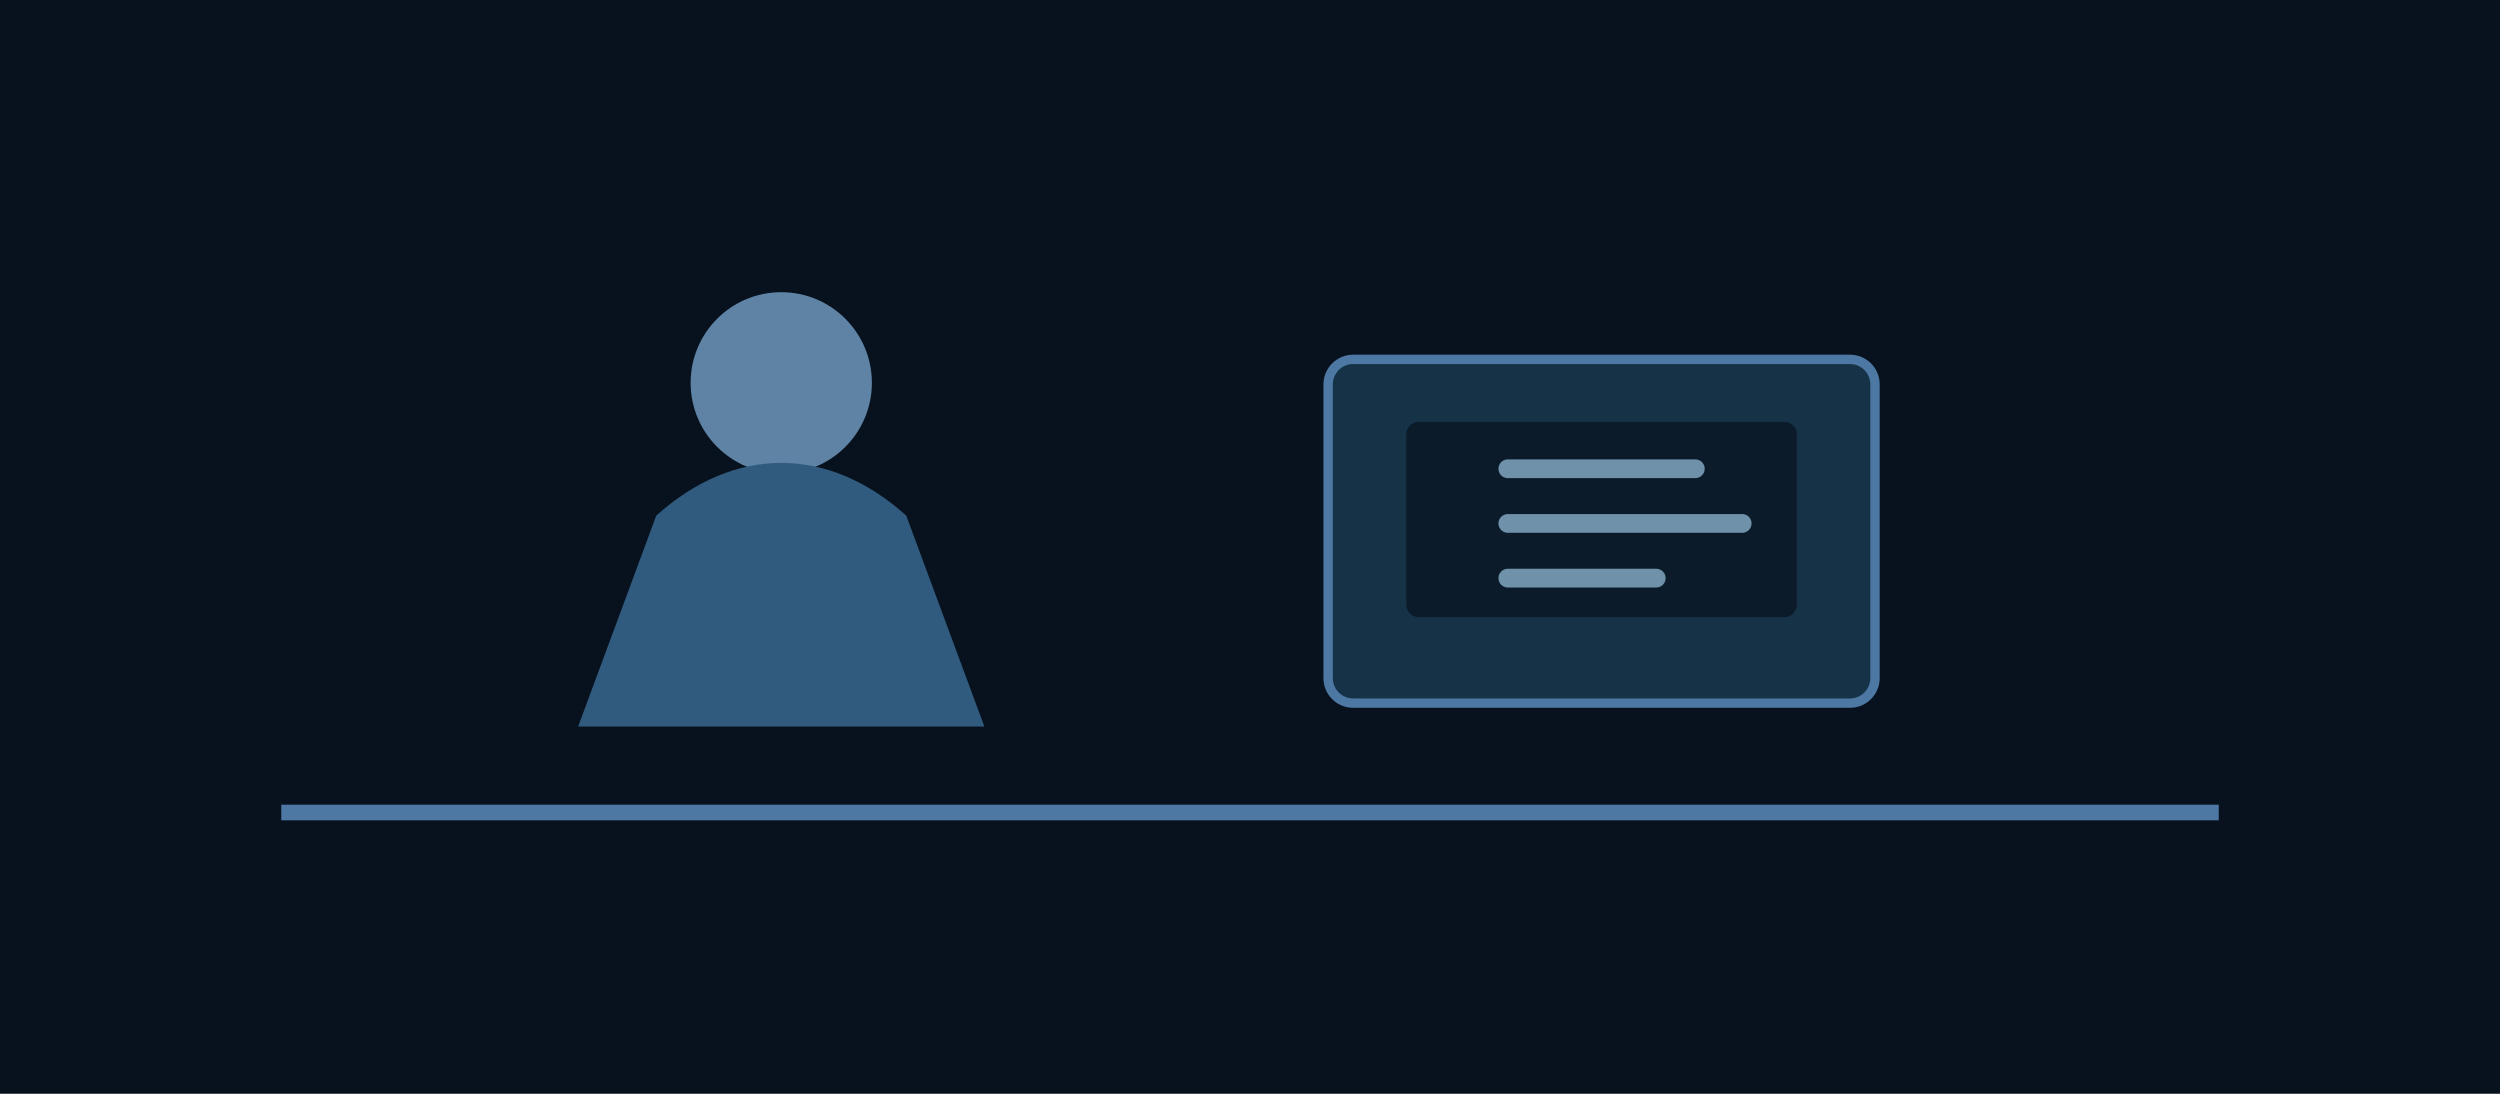
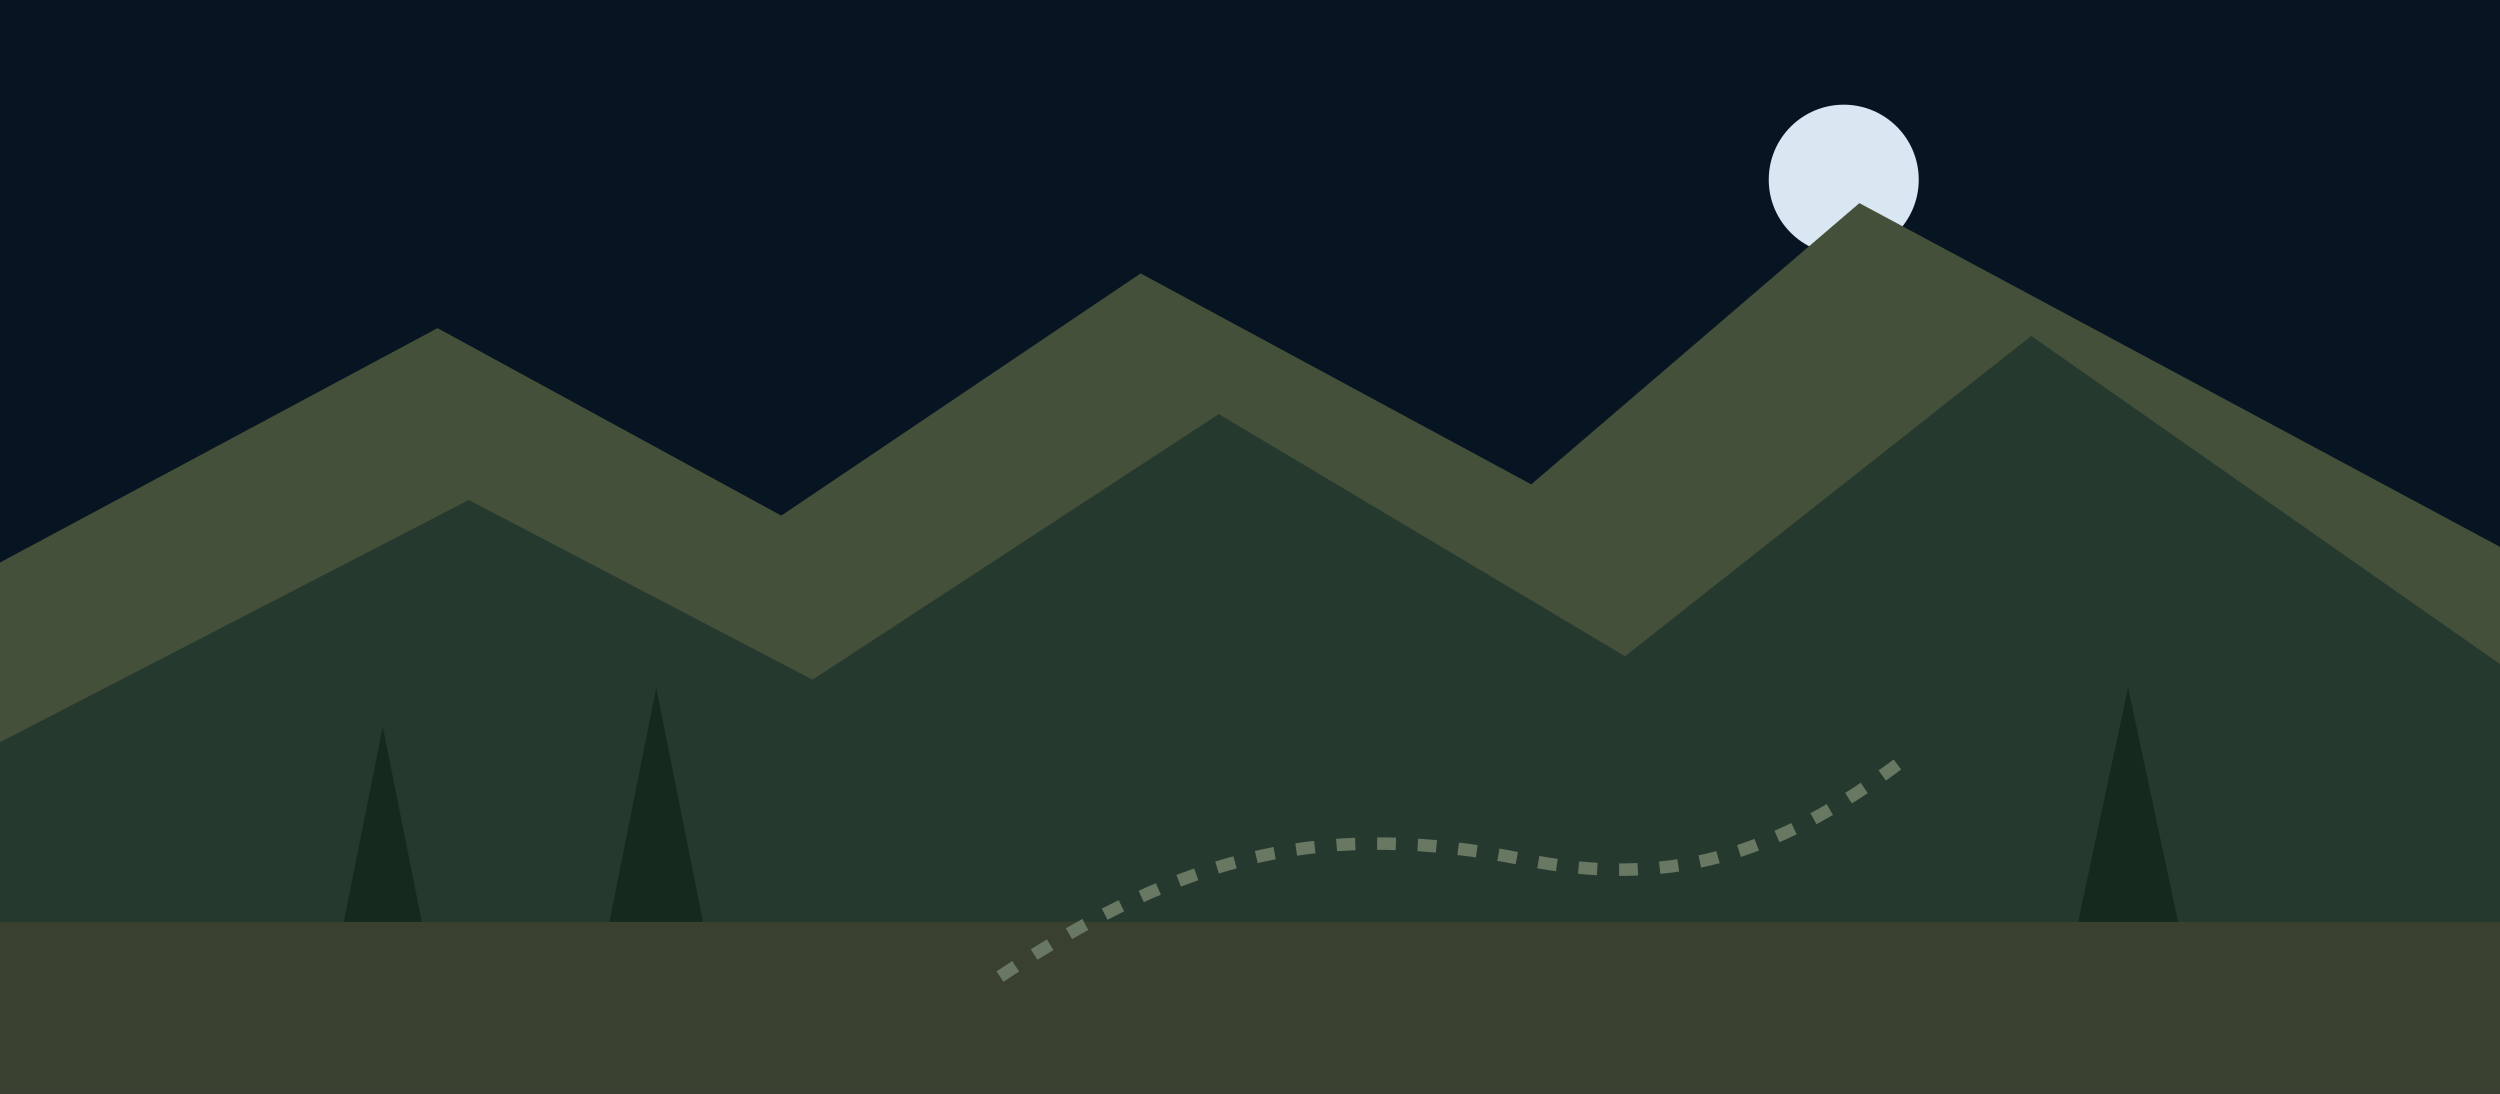
<svg xmlns="http://www.w3.org/2000/svg" viewBox="0 0 1600 700">
-   <rect width="1600" height="700" fill="#07121e" />
-   <path d="M180 520h1240" stroke="#4d78a3" stroke-width="10" />
-   <circle cx="500" cy="245" r="58" fill="#5f83a5" />
-   <path d="M420 330c50-45 110-45 160 0l50 135H370z" fill="#315b7e" />
-   <rect x="850" y="230" width="350" height="220" rx="16" fill="#163247" stroke="#4d78a3" stroke-width="6" />
-   <rect x="900" y="270" width="250" height="125" rx="8" fill="#0b1b2a" />
-   <path d="M965 300h120M965 335h150M965 370h95" stroke="#6f91aa" stroke-width="12" stroke-linecap="round" />
+   <rect width="1600" height="700" fill="#071522" />
+   <circle cx="1180" cy="115" r="48" fill="#d8e7f2" />
+   <path d="M0 360 280 210l220 120 230-155 250 135 210-180 410 220v350H0z" fill="#45503a" />
+   <path d="M0 475 300 320l220 115 260-170 260 155 260-205 300 210v275H0z" fill="#26392e" />
+   <path d="M0 590h1600v110H0z" fill="#3a4030" />
+   <g fill="#16291f">
+     <path d="M220 590l25-125 25 125zM390 590l30-150 30 150zM1330 590l32-150 32 150z" />
+   </g>
+   <path d="M640 625c120-80 210-100 335-75 90 18 160 0 245-65" fill="none" stroke="#687862" stroke-width="8" stroke-dasharray="12 14" />
</svg>
